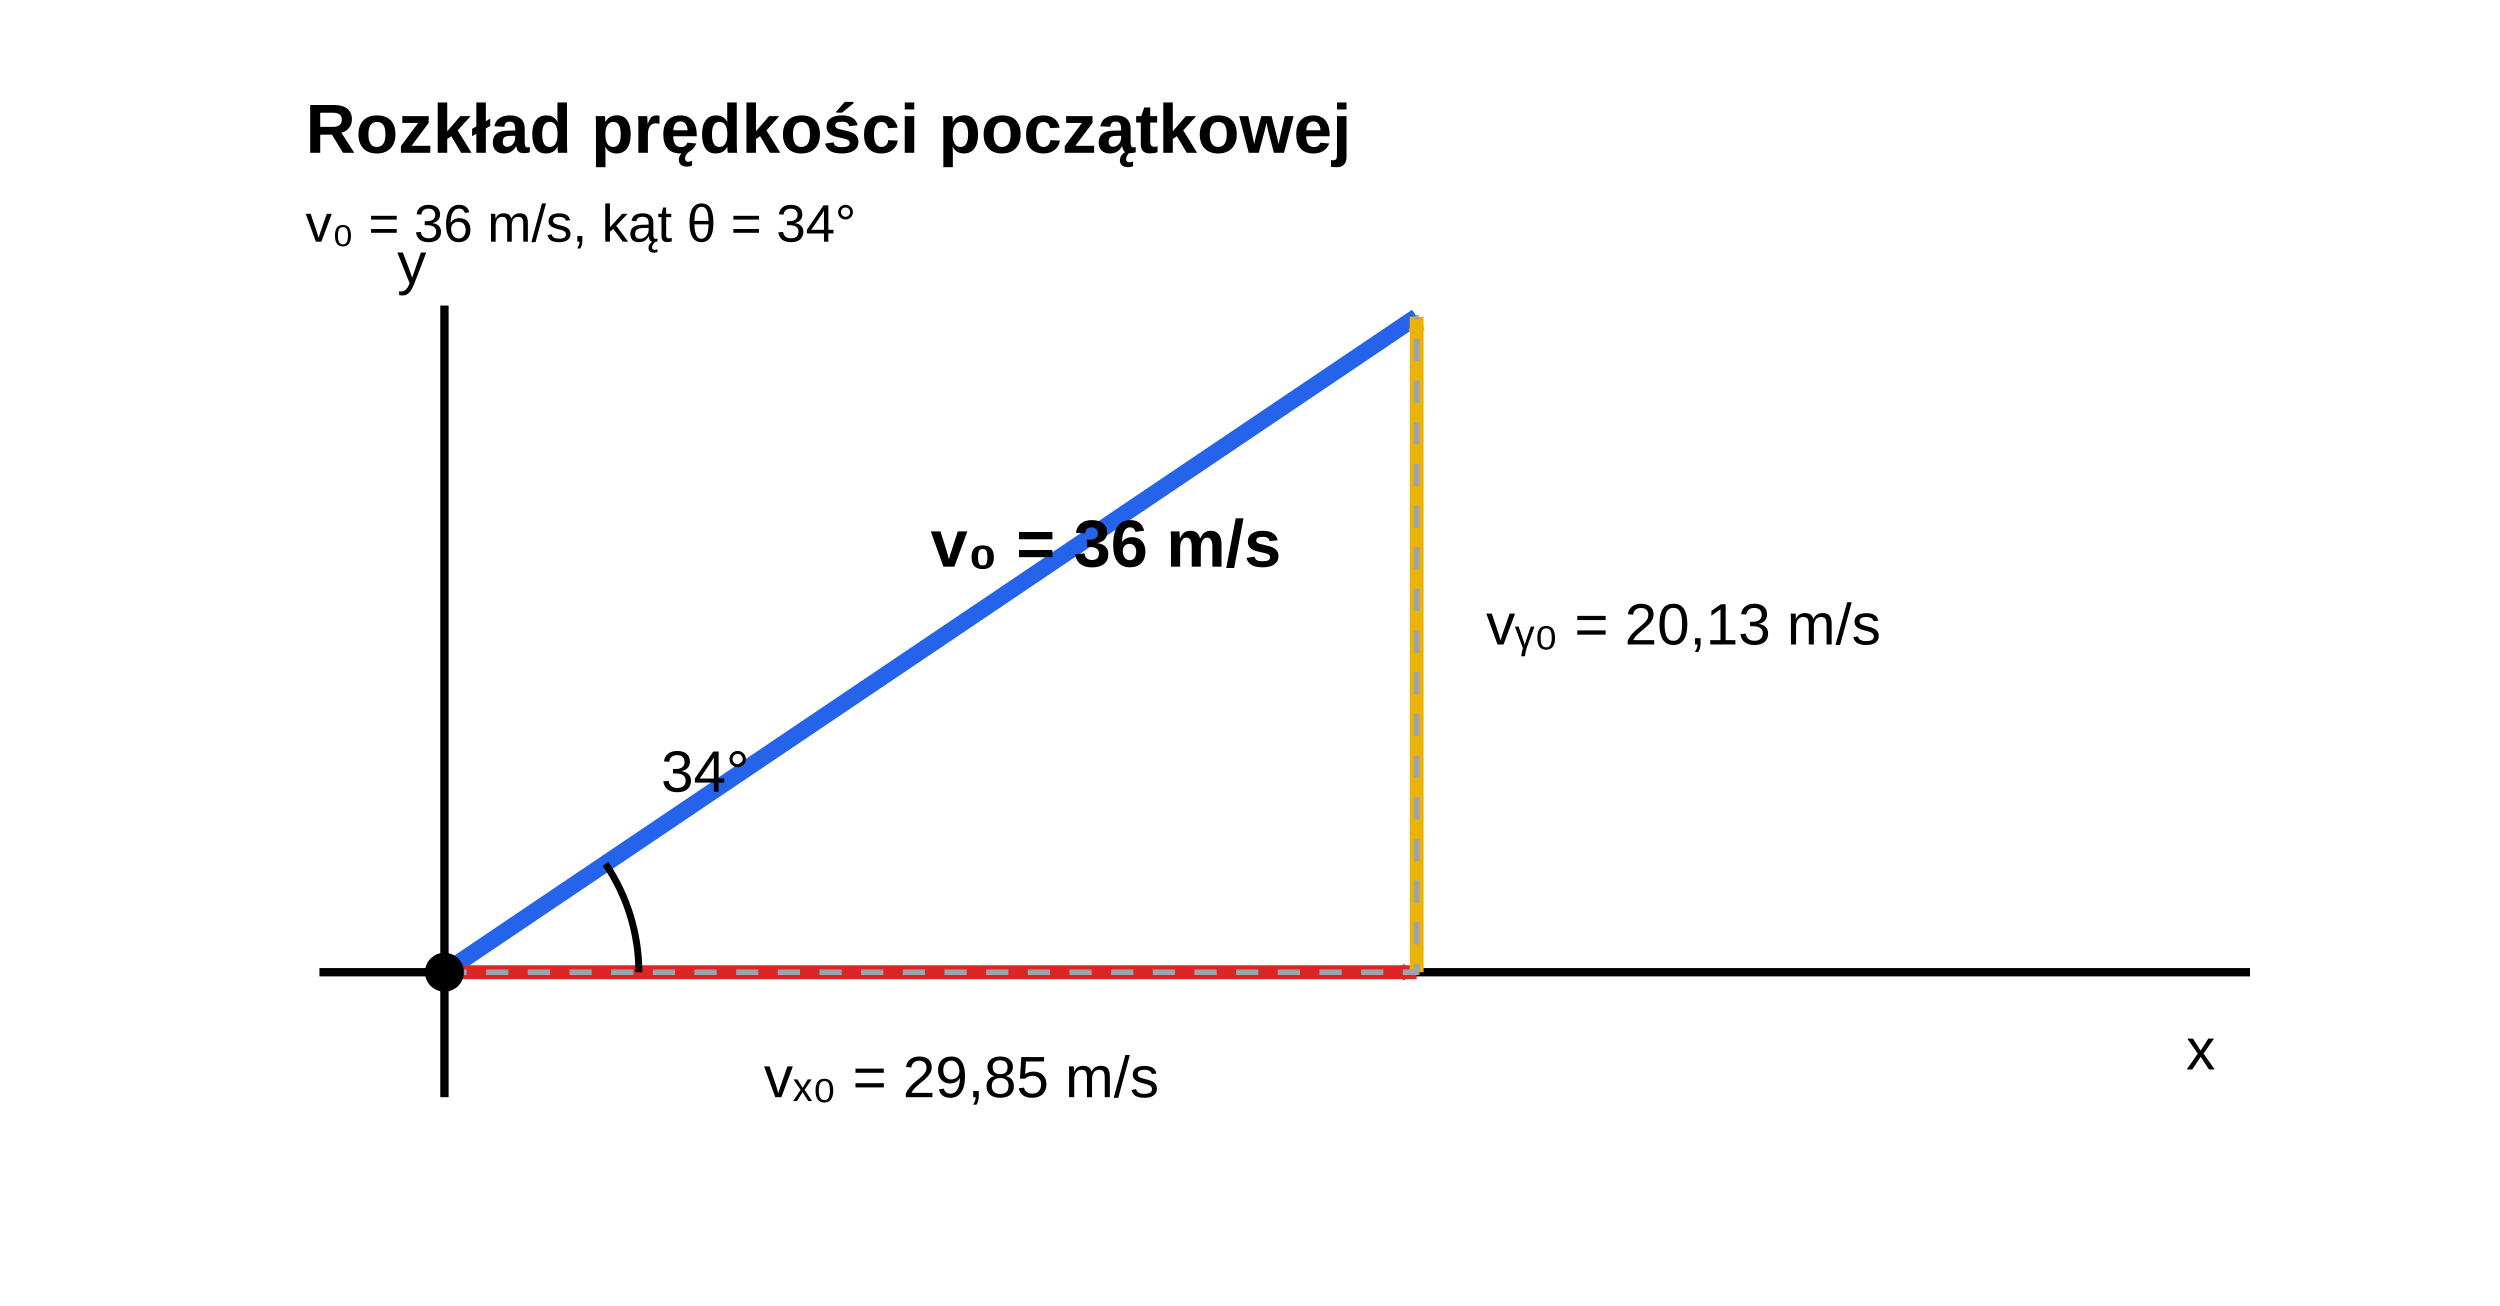
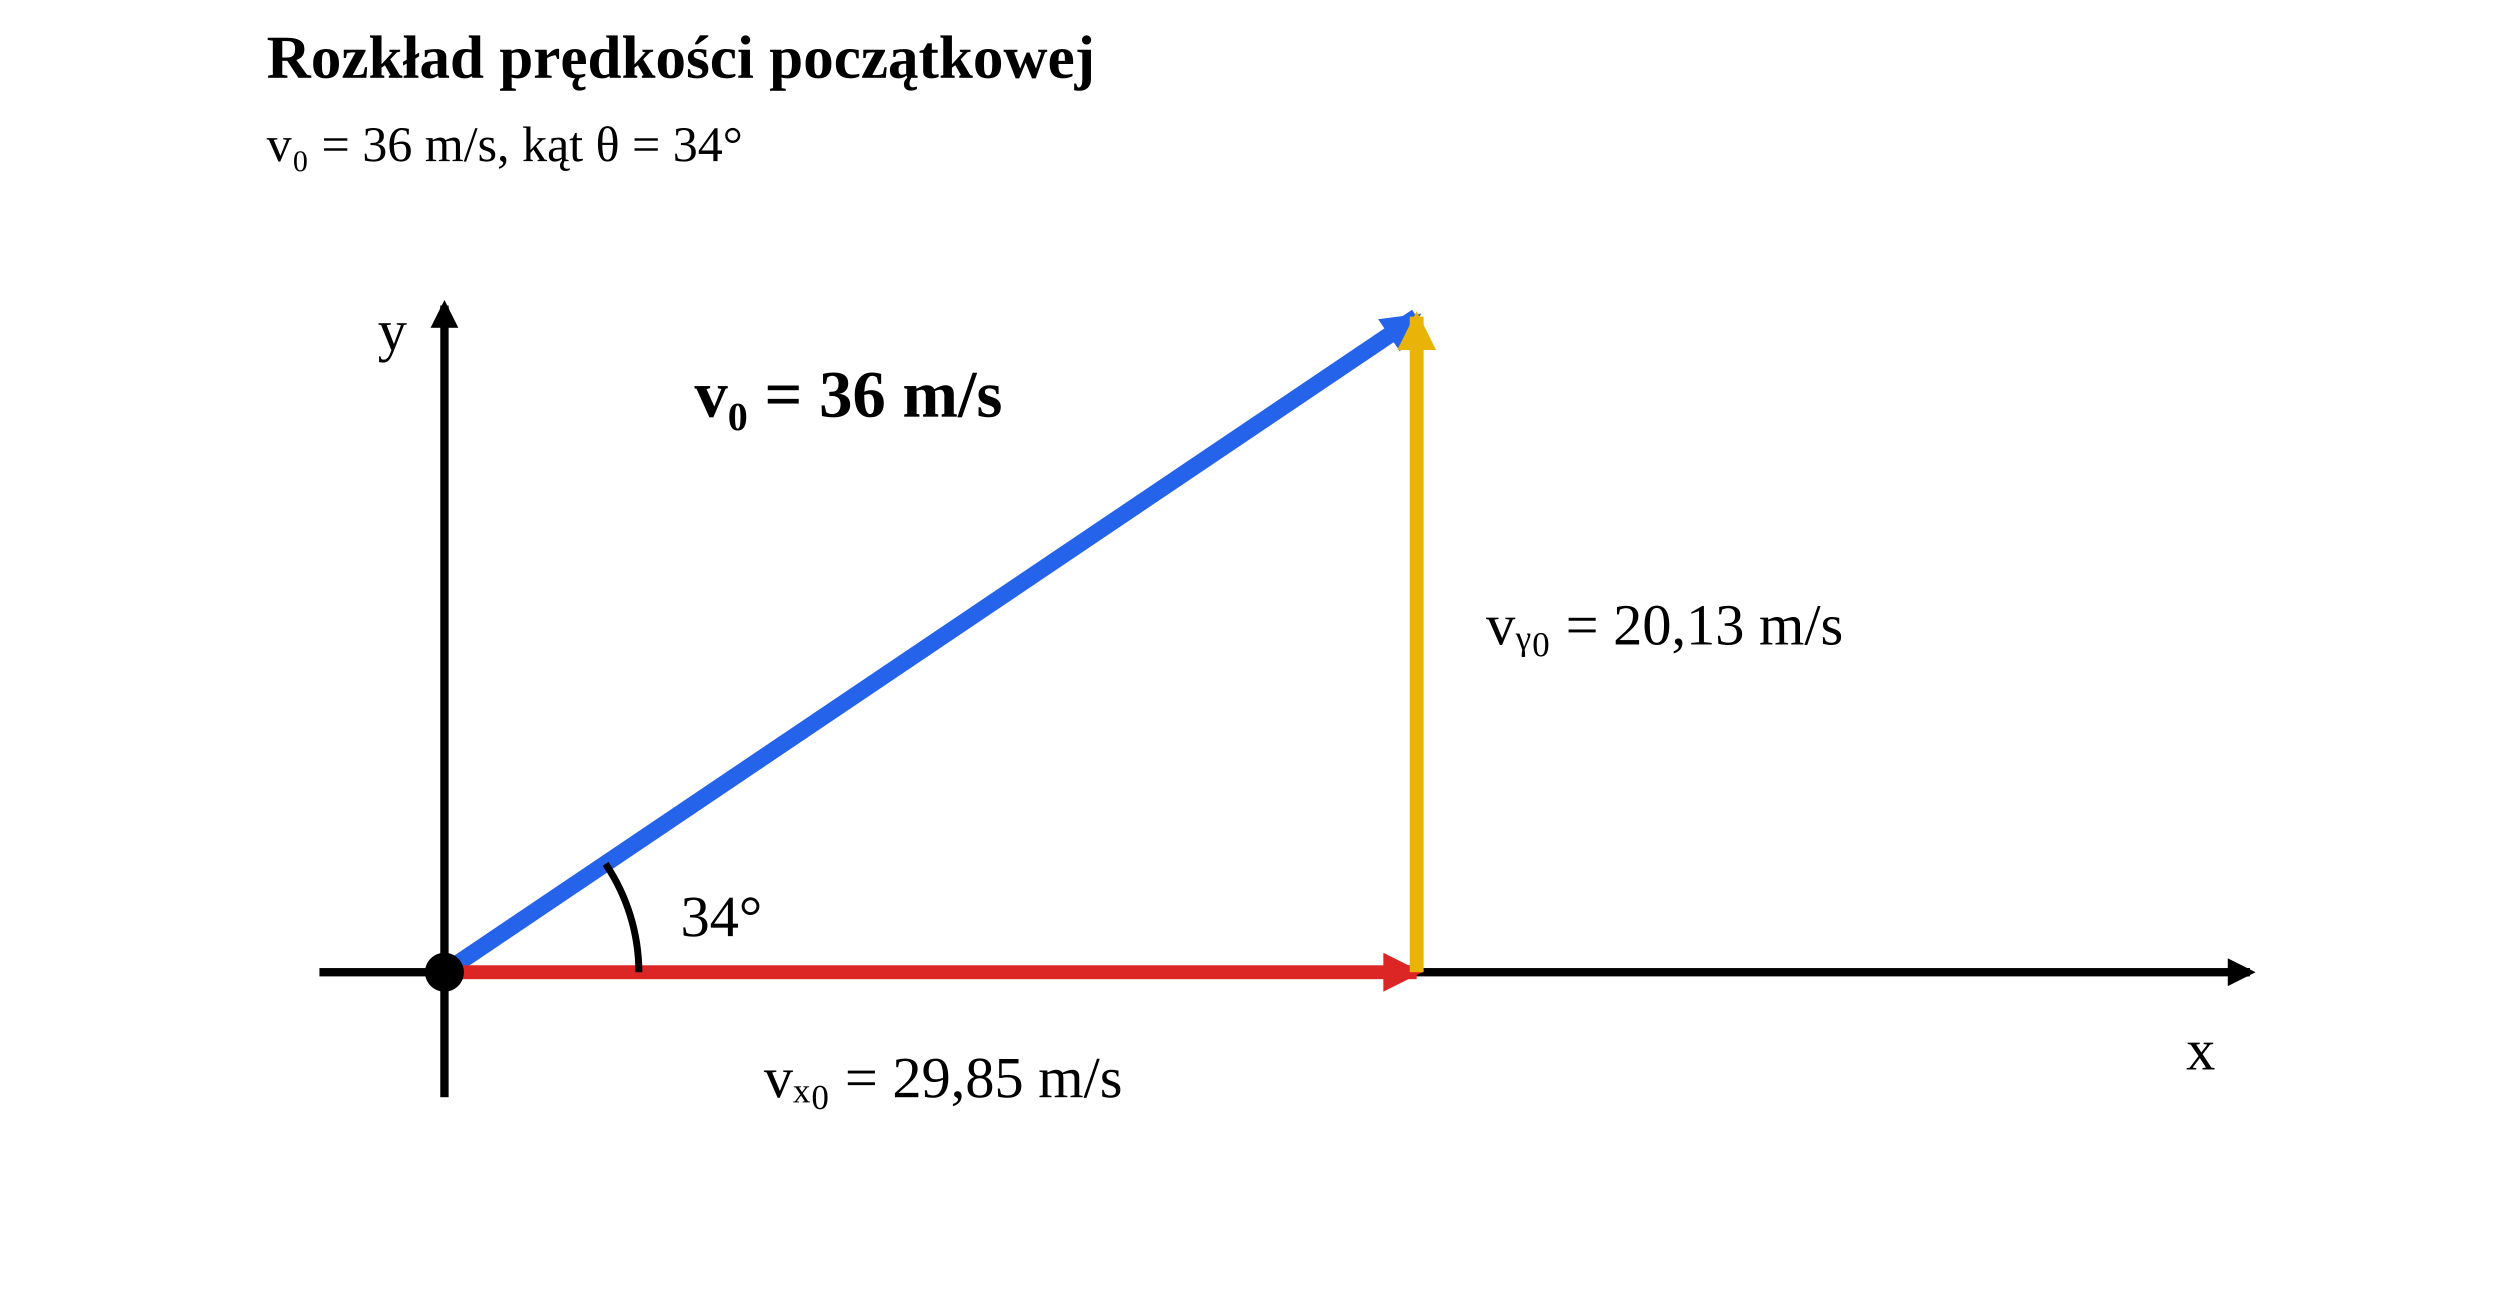
<svg xmlns="http://www.w3.org/2000/svg" width="900" height="470" viewBox="0 0 900 470" role="img" aria-labelledby="title desc">
  <defs>
-     <marker id="blueArrow" markerUnits="userSpaceOnUse" markerWidth="6" markerHeight="6" refX="5" refY="3" orient="auto">
-       <path d="M0 0L6 3L0 6Z" fill="#2563eb" />
+     <marker id="axisArrow" markerUnits="userSpaceOnUse" markerWidth="10" markerHeight="10" refX="8" refY="5" orient="auto">
+       <path d="M0 0L10 5L0 10Z" fill="#000000" />
    </marker>
-     <marker id="redArrow" markerUnits="userSpaceOnUse" markerWidth="6" markerHeight="6" refX="5" refY="3" orient="auto">
-       <path d="M0 0L6 3L0 6Z" fill="#dc2626" />
+     <marker id="blueArrow" markerUnits="userSpaceOnUse" markerWidth="14" markerHeight="14" refX="12" refY="7" orient="auto">
+       <path d="M0 0L14 7L0 14Z" fill="#2563eb" />
    </marker>
-     <marker id="yellowArrow" markerUnits="userSpaceOnUse" markerWidth="6" markerHeight="6" refX="5" refY="3" orient="auto">
-       <path d="M0 0L6 3L0 6Z" fill="#eab308" />
+     <marker id="redArrow" markerUnits="userSpaceOnUse" markerWidth="14" markerHeight="14" refX="12" refY="7" orient="auto">
+       <path d="M0 0L14 7L0 14Z" fill="#dc2626" />
+     </marker>
+     <marker id="yellowArrow" markerUnits="userSpaceOnUse" markerWidth="14" markerHeight="14" refX="12" refY="7" orient="auto">
+       <path d="M0 0L14 7L0 14Z" fill="#eab308" />
    </marker>
  </defs>
-   <text x="110" y="55" font-family="Arial,sans-serif" font-size="25" font-weight="700" fill="#000000">Rozkład prędkości początkowej</text>
-   <text x="110" y="87" font-family="Arial,sans-serif" font-size="19" fill="#000000">v₀ = 36 m/s, kąt θ = 34°</text>
-   <path d="M115 350H810" stroke="#000000" stroke-width="3" />
-   <path d="M160 395V110" stroke="#000000" stroke-width="3" />
+   <text x="96" y="28" font-family="'Times New Roman', Times, serif" font-size="22" font-weight="700" fill="#000000">Rozkład prędkości początkowej</text>
+   <text x="96" y="58" font-family="'Times New Roman', Times, serif" font-size="18" fill="#000000">v₀ = 36 m/s, kąt θ = 34°</text>
+   <path d="M115 350H810" stroke="#000000" stroke-width="3" marker-end="url(#axisArrow)" />
+   <path d="M160 395V110" stroke="#000000" stroke-width="3" marker-end="url(#axisArrow)" />
  <path d="M160 350L510 114" stroke="#2563eb" stroke-width="6" marker-end="url(#blueArrow)" />
  <path d="M160 350H510" stroke="#dc2626" stroke-width="5" marker-end="url(#redArrow)" />
  <path d="M510 350V114" stroke="#eab308" stroke-width="5" marker-end="url(#yellowArrow)" />
-   <path d="M160 350L510 350L510 114" fill="none" stroke="#9ca3af" stroke-width="2" stroke-dasharray="8 7" />
  <path d="M230 350A70 70 0 0 0 218 311" fill="none" stroke="#000000" stroke-width="2.5" />
  <circle cx="160" cy="350" r="7" fill="#000000" />
-   <text x="238" y="285" font-family="Arial,sans-serif" font-size="21" fill="#000000">34°</text>
-   <text x="335" y="204" font-family="Arial,sans-serif" font-size="24" font-weight="700" fill="#000000">v₀ = 36 m/s</text>
-   <text x="275" y="395" font-family="Arial,sans-serif" font-size="21" fill="#000000">vₓ₀ = 29,85 m/s</text>
-   <text x="535" y="232" font-family="Arial,sans-serif" font-size="21" fill="#000000">vᵧ₀ = 20,13 m/s</text>
-   <text x="787" y="385" font-family="Arial,sans-serif" font-size="21" fill="#000000">x</text>
-   <text x="143" y="102" font-family="Arial,sans-serif" font-size="21" fill="#000000">y</text>
+   <text x="245" y="337" font-family="'Times New Roman', Times, serif" font-size="21" fill="#000000">34°</text>
+   <text x="250" y="150" font-family="'Times New Roman', Times, serif" font-size="24" font-weight="700" fill="#000000">v₀ = 36 m/s</text>
+   <text x="275" y="395" font-family="'Times New Roman', Times, serif" font-size="21" fill="#000000">vₓ₀ = 29,85 m/s</text>
+   <text x="535" y="232" font-family="'Times New Roman', Times, serif" font-size="21" fill="#000000">vᵧ₀ = 20,13 m/s</text>
+   <text x="787" y="385" font-family="'Times New Roman', Times, serif" font-size="21" fill="#000000">x</text>
+   <text x="136" y="126" font-family="'Times New Roman', Times, serif" font-size="21" fill="#000000">y</text>
</svg>
